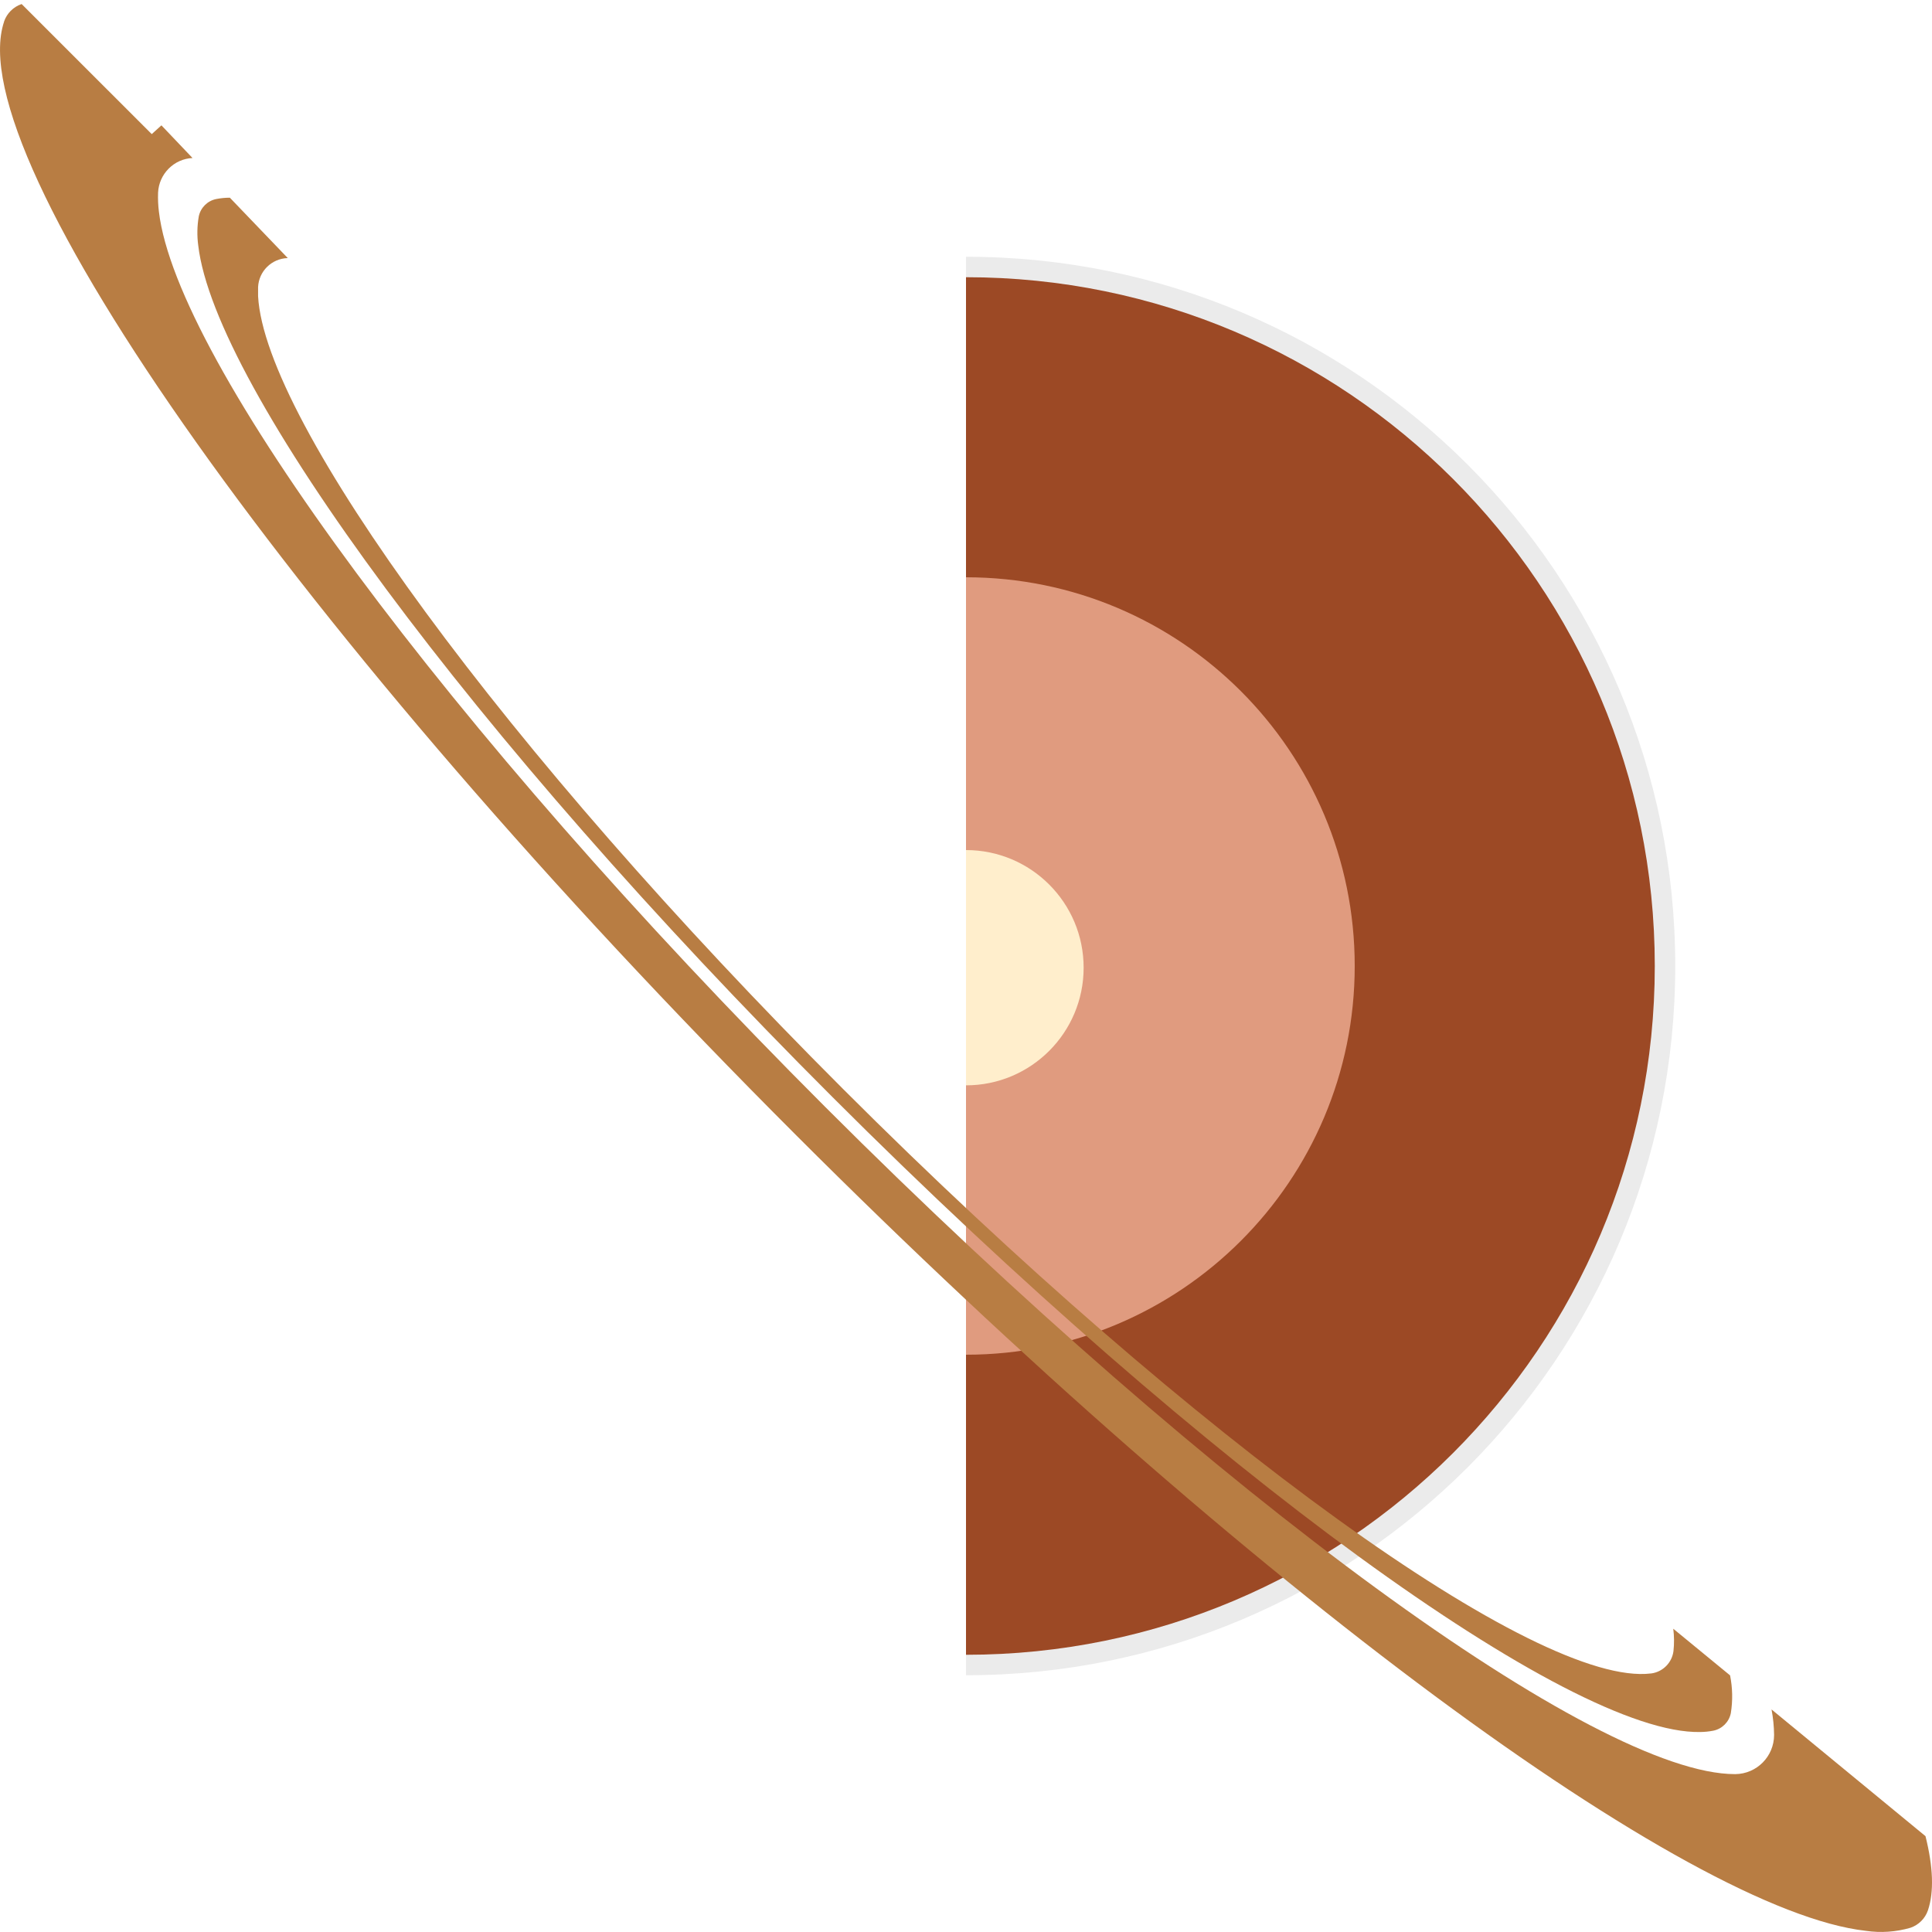
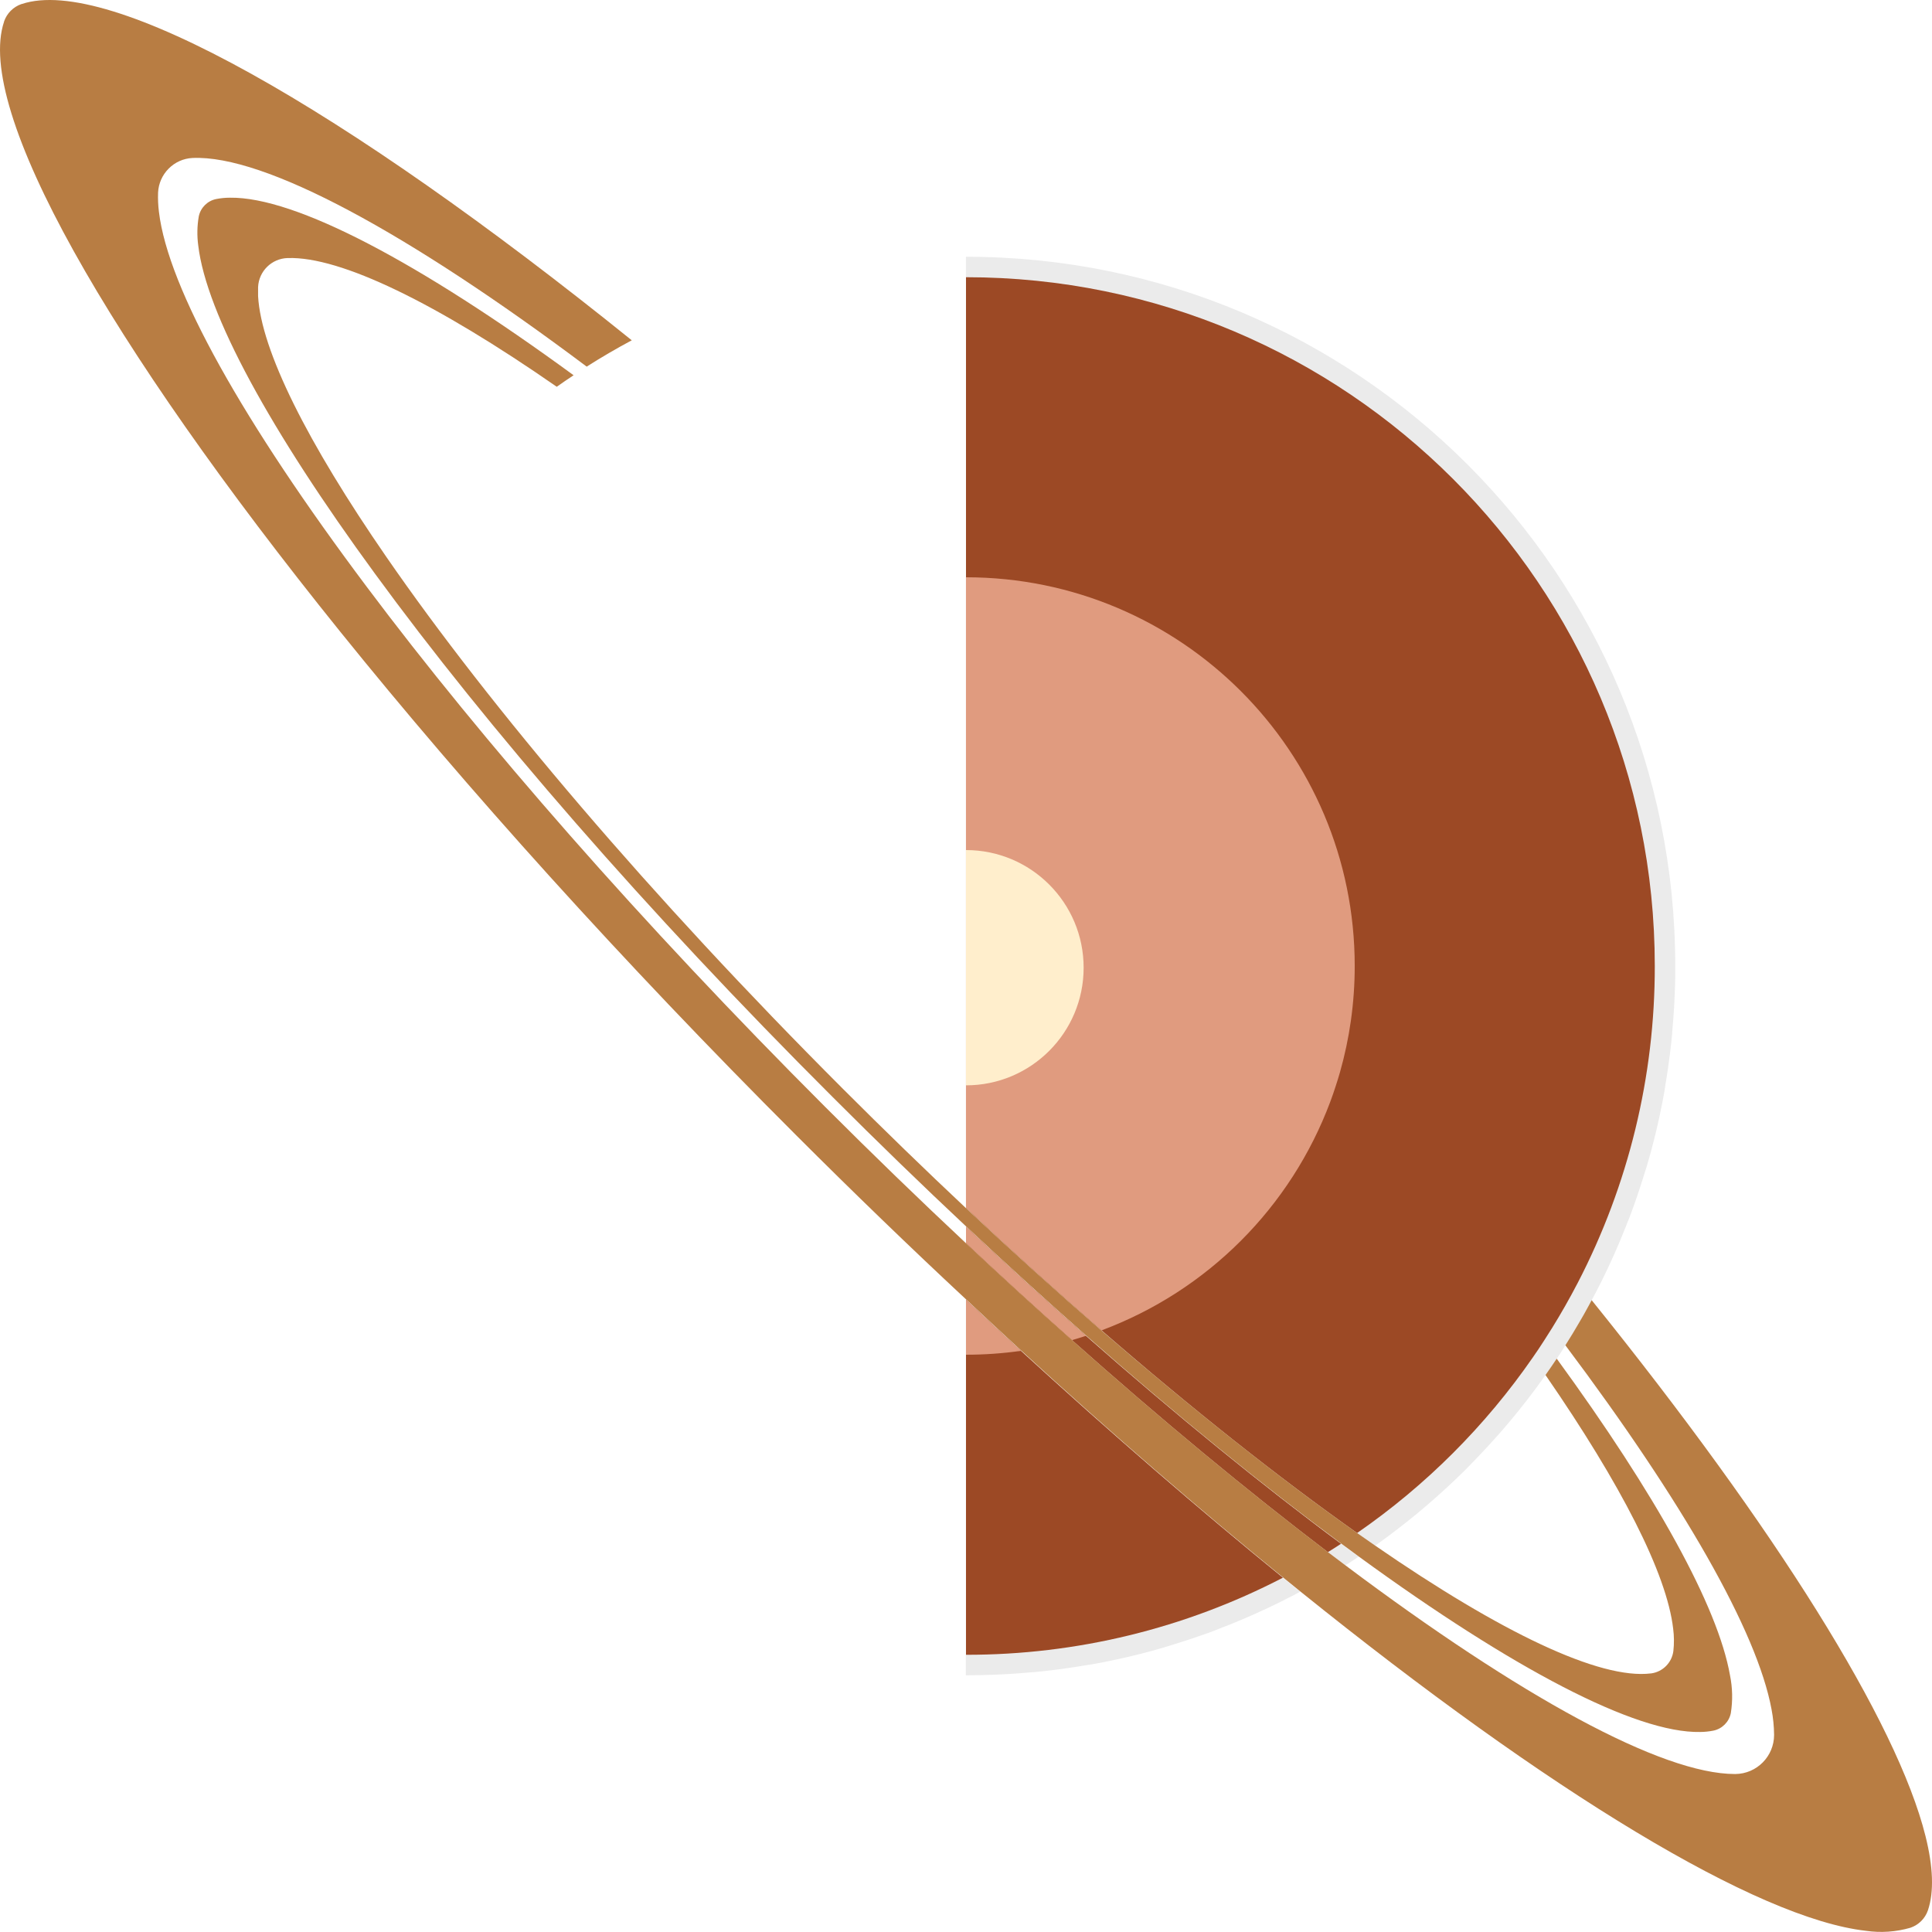
<svg xmlns="http://www.w3.org/2000/svg" width="566.6" height="566.6" viewBox="0 0 566.6 566.6">
-   <path d="M283.3,75.3c114.87,0,208,93.13,208,208s-93.13,208-208,208Z" opacity="0.08" />
-   <path d="M283.3,485.3c111.56,0,202-90.44,202-202s-90.44-202-202-202Z" fill="#9c4925" fill-rule="evenodd" />
-   <path d="M283.3,169.3a114,114,0,0,1,0,228Z" fill="#e09b7f" />
+   <path d="M491.3,283.3c0,2.5,0,5-.13,7.48,0,.55,0,1.11-.07,1.65,0,.89-.08,1.78-.13,2.66,0,.39,0,.79-.07,1.18-.09,1.46-.19,2.91-.32,4.36-.06.75-.12,1.5-.19,2.25l0,.3c-.07.74-.15,1.49-.22,2.22-.26,2.44-.56,4.85-.9,7.26-.15,1.07-.31,2.13-.48,3.19s-.29,1.83-.45,2.74a.28.28,0,0,1,0,.09c0,.19-.06.39-.1.58a.89.89,0,0,1,0,.14c-.06.4-.14.8-.21,1.2s-.14.8-.22,1.2-.2,1.09-.31,1.63c-.25,1.3-.52,2.59-.8,3.88-.08.38-.16.76-.25,1.14-.21.94-.42,1.89-.64,2.82l-.21.88c-.19.76-.37,1.53-.57,2.29-.28,1.11-.57,2.22-.86,3.32s-.56,2-.85,3-.63,2.17-1,3.25c-.24.82-.5,1.64-.77,2.46-.11.37-.23.74-.35,1.1-.16.51-.32,1-.5,1.51q-.1.36-.24.72c-.29.87-.59,1.74-.89,2.61l-.13.36c-.35,1-.71,2-1.08,3s-.63,1.69-1,2.53c-.16.44-.33.87-.5,1.3q-.94,2.37-1.92,4.7c-.32.78-.66,1.55-1,2.32-.13.32-.27.63-.42.94-.37.84-.74,1.68-1.13,2.51a4.08,4.08,0,0,1-.19.42c-.4.87-.81,1.73-1.22,2.59q-1.32,2.79-2.75,5.53c-.48.92-1,1.84-1.45,2.75-.3.57-.6,1.13-.91,1.69-.92,1.69-1.86,3.35-2.83,5-.61,1.05-1.23,2.1-1.86,3.14s-1.4,2.28-2.11,3.4l-1.48,2.3c-.35.53-.7,1.07-1.06,1.6-1.08,1.62-2.17,3.22-3.29,4.8q-1.29,1.81-2.61,3.6l-1.17,1.57c-.55.73-1.11,1.46-1.67,2.18-.8,1-1.6,2-2.42,3.07q-2.08,2.58-4.24,5.09c-.4.48-.82.95-1.23,1.42l-1,1.12c-.75.84-1.5,1.67-2.26,2.5q-.17.19-.36.39c-.95,1-1.92,2.07-2.89,3.08s-2,2.08-3,3.1l-1,1-2.16,2.1-1.58,1.5-1.6,1.48a2.19,2.19,0,0,1-.23.21q-1.26,1.17-2.55,2.31-5.61,5-11.56,9.54c-.87.67-1.75,1.33-2.63,2-1.27.95-2.56,1.88-3.85,2.8q-2.6-1.78-5.25-3.66c-22.65-16-48.05-36.09-74.94-59.43h0c-13-11.25-26.26-23.25-39.76-35.91V75.3C398.17,75.3,491.3,168.42,491.3,283.3Z" opacity="0.08" />
+   <path d="M381.32,466.8c-.91.49-1.83,1-2.75,1.44s-1.85.95-2.78,1.41c-1.86.93-3.73,1.82-5.62,2.69l-2.71,1.22c-.29.14-.58.27-.88.39-.77.34-1.54.68-2.32,1q-2.33,1-4.7,1.92l-1.3.5c-.84.33-1.68.65-2.53,1s-2,.73-3,1.08l-.36.13-2.61.89-.72.24c-.5.18-1,.34-1.51.5l-1.1.35c-.82.27-1.64.52-2.46.77-1.08.33-2.16.66-3.25,1l-3,.85-3.32.86c-.76.2-1.53.38-2.29.57l-.88.21-2.82.64-1.14.25c-1.29.28-2.58.55-3.88.8l-1.63.31-1.2.22-1.2.21-.14,0-.58.1h-.09c-.91.16-1.82.31-2.74.45s-2.12.33-3.19.48c-2.41.34-4.82.64-7.26.9l-2.22.22-.3,0-2.25.19c-1.45.13-2.9.23-4.36.32l-1.18.07-2.66.13-1.65.07c-2.48.09-5,.13-7.48.13V381.19q8.11,7.6,16.15,15c26.49,24.28,52.3,46.6,76.79,66.53Z" opacity="0.08" />
+   <path d="M398.45,456.54l-1.6,1.06-.58.37-1.72,1.1-5.12-3.87c-23.38-17.78-48.7-38.72-75.06-62.18Q299,379.37,283.3,364.61v-4.85q17.83,16.73,35.18,32c26.47,23.33,51.75,43.89,74.81,61Q395.9,454.67,398.45,456.54Z" opacity="0.08" />
+   <path d="M376.24,462.69A201.05,201.05,0,0,1,283.3,485.3V381.19q8.11,7.6,16.15,15C325.94,420.44,351.75,442.76,376.24,462.69Z" fill="#9c4925" fill-rule="evenodd" />
+   <path d="M393.29,452.74c-1.28.84-2.56,1.66-3.86,2.46-23.38-17.78-48.7-38.72-75.06-62.18Q299,379.37,283.3,364.61v-4.85q17.83,16.73,35.18,32C345,415.09,370.23,435.65,393.29,452.74Z" fill="#9c4925" fill-rule="evenodd" />
+   <path d="M485.3,283.3a201.06,201.06,0,0,1-22.61,92.95q-3.51,6.75-7.49,13.18c-.8,1.3-1.62,2.58-2.45,3.86-1,1.59-2.09,3.16-3.16,4.72A203,203,0,0,1,398,449.59c-22.65-16-48.05-36.09-74.94-59.43h0c-13-11.25-26.26-23.25-39.76-35.91V81.3C394.86,81.3,485.3,171.74,485.3,283.3Z" fill="#9c4925" fill-rule="evenodd" />
+   <path d="M299.45,396.16a114.66,114.66,0,0,1-16.15,1.14V381.19Q291.41,388.79,299.45,396.16Z" fill="#e09b7f" />
+   <path d="M318.48,391.76c-1.36.45-2.73.86-4.11,1.26Q299,379.37,283.3,364.61v-4.85Q301.14,376.49,318.48,391.76Z" fill="#e09b7f" />
+   <path d="M397.3,283.3a114.52,114.52,0,0,1-1.14,16.14A113.31,113.31,0,0,1,393,314.37c-.4,1.38-.81,2.75-1.26,4.1q-.74,2.32-1.59,4.59a114.28,114.28,0,0,1-67.1,67.1h0c-13-11.25-26.26-23.25-39.76-35.91V169.3A114,114,0,0,1,397.3,283.3Z" fill="#e09b7f" />
  <path d="M283.3,249.3a34.5,34.5,0,0,1,0,69Z" fill="#fec" />
-   <path d="M565.41,560.24h0v0a8.23,8.23,0,0,1-5.13,5.12h0a30.79,30.79,0,0,1-13.06.9C495.27,560.45,366.65,466.13,233.56,333,87.33,186.82-12.08,46,1.19,6.38c0,0,0,0,0-.06A8.23,8.23,0,0,1,6.31,1.2h.05L44.5,39.33l2.84-2.57,9.12,9.58a10.55,10.55,0,0,0-7,3.12,10.69,10.69,0,0,0-3.1,7,35.06,35.06,0,0,0,.25,5.68C51.84,105.86,130.74,213.37,242,324.62,357.16,439.78,468.33,520.3,508.82,520.3h.11a11.5,11.5,0,0,0,11.36-11.49,42.44,42.44,0,0,0-.75-7.48c14.28,11.74,30.79,25.32,45.15,37.16C566.94,547.48,567.23,554.81,565.41,560.24Z" fill="#b87d43" fill-rule="evenodd" />
-   <path d="M507.6,502.43s0,0,0,0a6.57,6.57,0,0,1-5.13,5.13h0a21.08,21.08,0,0,1-3.85.39c-38,.78-144.32-76.05-254.47-186.2C138.15,215.86,63,113.48,58.14,72a28,28,0,0,1,.15-8.51v0a6.55,6.55,0,0,1,5.12-5.12h0a21,21,0,0,1,4-.39L84.4,75.69h-.08a8.93,8.93,0,0,0-8.63,8.52c0,.85,0,1.74,0,2.66,2,36.84,72,133,171.54,232.48,103.84,103.84,204,175.53,237,171.42h.05a7.59,7.59,0,0,0,6.5-6.55,27.83,27.83,0,0,0-.06-6.56l16.66,13.68A31.08,31.08,0,0,1,507.6,502.43Z" fill="#b87d43" fill-rule="evenodd" />
+   <path d="M565.41,560.23h0v0a8.23,8.23,0,0,1-5.13,5.12h0a30.79,30.79,0,0,1-13.06.9c-31.9-3.61-92.77-40.62-165.85-99.51l-5.08-4.11c-24.49-19.93-50.3-42.25-76.79-66.53q-8-7.37-16.15-15Q258.68,358.12,233.56,333C182.27,281.74,136.73,231.11,99.8,185.28,31.45,100.47-7.43,32.09,1.19,6.37l0-.06a8.23,8.23,0,0,1,5.1-5.12h.05C32.07-7.44,100.45,31.44,185.28,99.8q-6.76,3.61-13.22,7.72C119.62,68.2,77.55,45.37,56.46,46.33a10.55,10.55,0,0,0-7,3.12,10.69,10.69,0,0,0-3.1,7,35.06,35.06,0,0,0,.25,5.68C49.29,84.64,71.47,124,107.52,172.05c34,45.38,80.44,98.53,134.47,152.56q20.81,20.81,41.31,40Q299,379.36,314.37,393c26.36,23.46,51.68,44.4,75.06,62.18l5.12,3.87c51.36,38.53,92.78,61.22,114.27,61.22h.11a11.48,11.48,0,0,0,11.36-11.48,41.62,41.62,0,0,0-.75-7.49c-4.23-22.89-26-60.85-60.46-106.77.71-1.12,1.41-2.26,2.11-3.4s1.25-2.09,1.86-3.14c1-1.65,1.91-3.31,2.83-5,.31-.56.61-1.12.91-1.69,53.93,66.91,89.51,123.59,97.9,157.16C566.94,547.47,567.23,554.8,565.41,560.23Z" fill="#b87d43" fill-rule="evenodd" />
+   <path d="M507.6,502.42v0a6.57,6.57,0,0,1-5.13,5.13h0a21.08,21.08,0,0,1-3.85.39c-19,.39-55.05-18.6-100.12-51.45q-2.55-1.86-5.16-3.8c-23.06-17.09-48.34-37.65-74.81-61q-17.3-15.24-35.18-32-19.41-18.19-39.2-38C189.34,267,142.82,213.23,110,168.29,79.26,126.28,60.51,92,58.14,72a28,28,0,0,1,.15-8.51v0a6.55,6.55,0,0,1,5.12-5.12h0a21,21,0,0,1,4-.39c19.16-.3,55.47,18.92,100.81,52.07-1.67,1.1-3.31,2.23-4.94,3.38C128,88.93,99.91,75.17,84.4,75.68h-.08a8.93,8.93,0,0,0-8.63,8.52c0,.85,0,1.74,0,2.66.89,15.92,14.46,42.92,37.63,76.49,30.43,44.09,77.41,99.49,133.91,156q18.15,18.15,36,34.91c13.5,12.66,26.8,24.66,39.76,35.91h0C350,413.5,375.36,433.61,398,449.59q2.65,1.88,5.25,3.66c36.94,25.5,65.93,39.38,80.95,37.51h.06a7.59,7.59,0,0,0,6.49-6.55,27.39,27.39,0,0,0-.06-6.57h0c-1.87-16.14-15.26-42.26-37.44-74.39,1.12-1.58,2.21-3.18,3.29-4.8,29.06,39.86,47.27,72.67,50.82,92.87A31.08,31.08,0,0,1,507.6,502.42Z" fill="#b87d43" fill-rule="evenodd" />
</svg>
